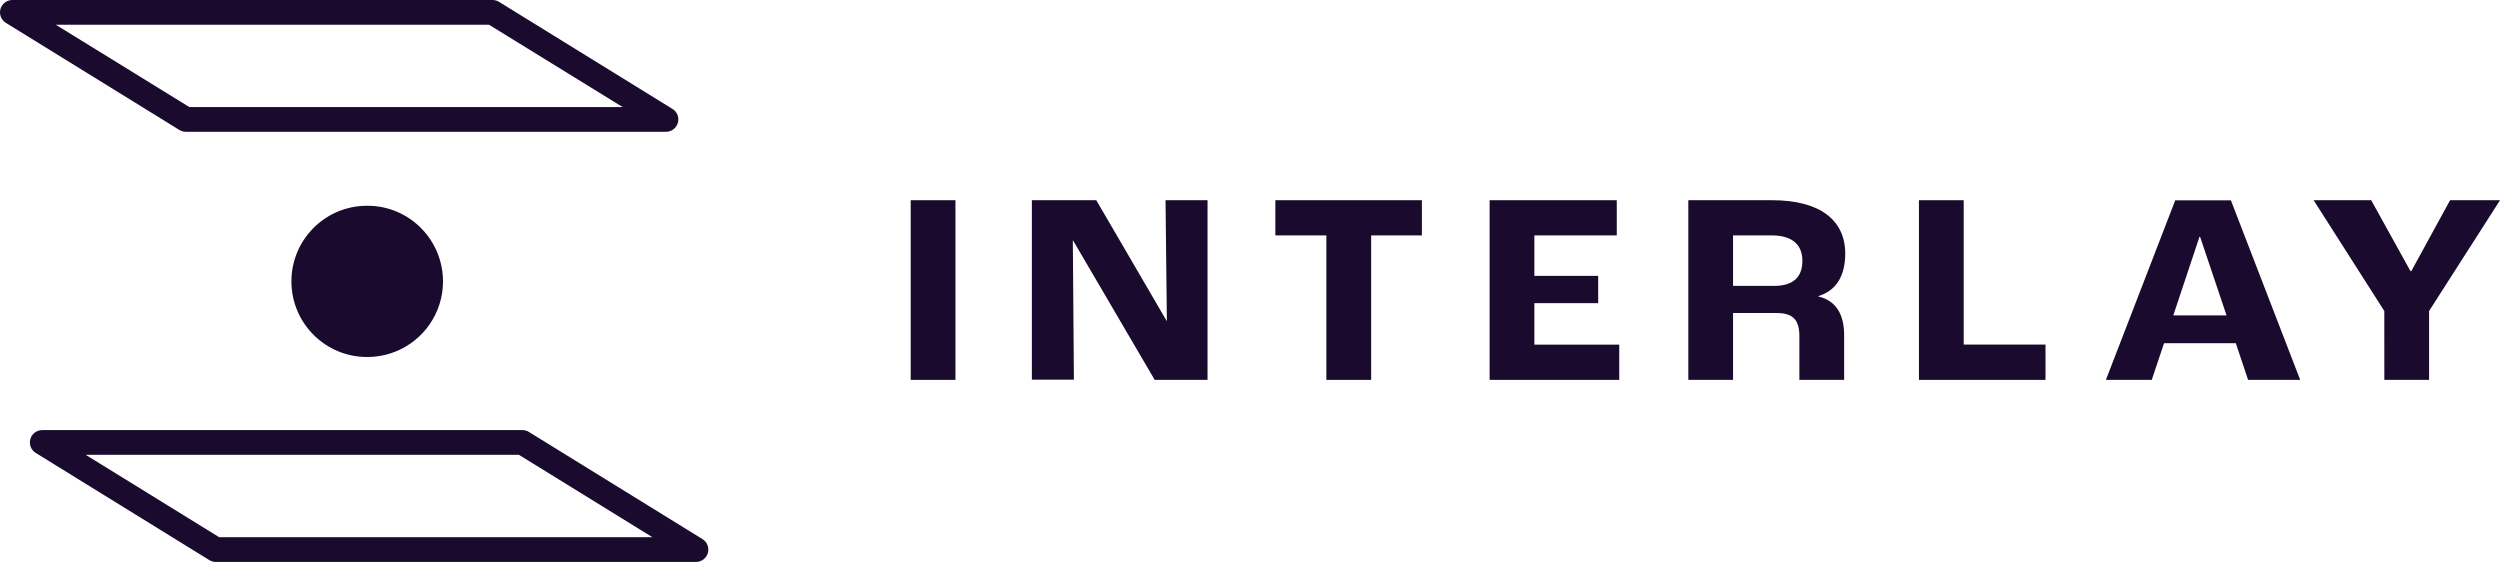
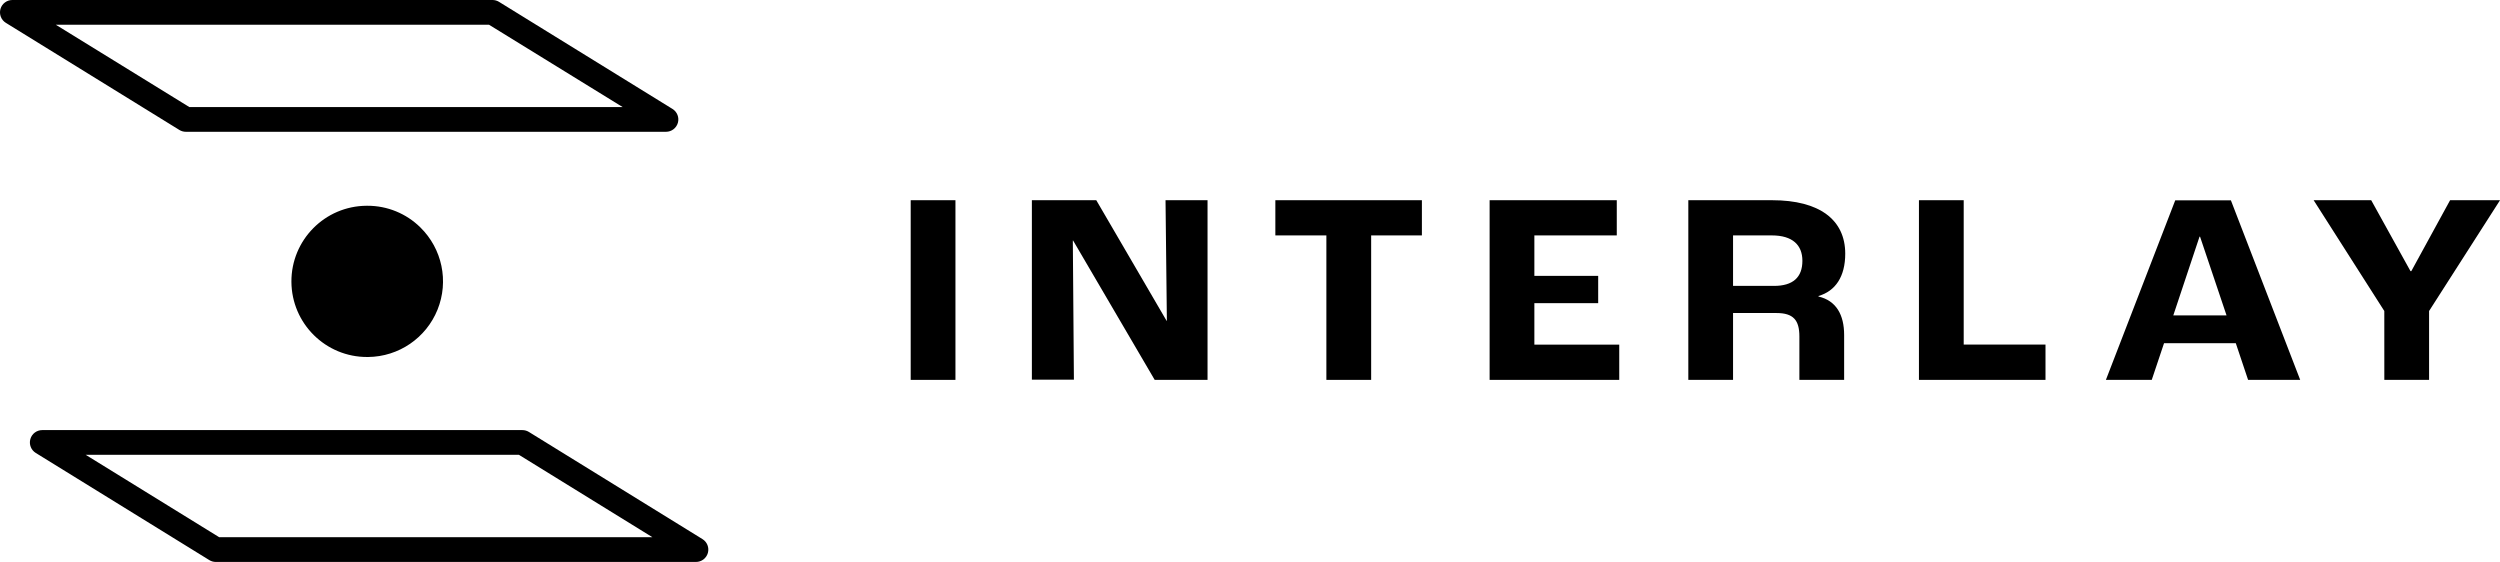
- <svg xmlns="http://www.w3.org/2000/svg" viewBox="0 0 1112.2 249.97">
-   <defs>
-     <style>.interlay-logo-1{fill:#1a0a2d;}</style>
-   </defs>
+ <svg xmlns="http://www.w3.org/2000/svg" viewBox="0 0 1112.2 249.97" fill="currentColor">
  <g id="Layer_2" data-name="Layer 2">
    <g id="Layer_1-2" data-name="Layer 1">
-       <path class="interlay-logo-1" d="M309.59,250H96a5.53,5.53,0,0,1-2.88-.82L15.9,201.5a5.49,5.49,0,0,1,2.88-10.16H232.4a5.56,5.56,0,0,1,2.89.82l77.18,47.65A5.49,5.49,0,0,1,309.59,250ZM97.52,239H290.25l-59.4-36.67H38.11Z" />
-       <path class="interlay-logo-1" d="M296.29,58.63H82.67a5.5,5.5,0,0,1-2.88-.82L2.6,10.16A5.49,5.49,0,0,1,5.49,0H219.11A5.5,5.5,0,0,1,222,.82l77.18,47.65a5.49,5.49,0,0,1-2.88,10.16Zm-212.06-11H277L217.55,11H24.82Z" />
-       <path class="interlay-logo-1" d="M187,101.16a33.4,33.4,0,0,0-23.53-9.62h-.35a33.64,33.64,0,0,0,.33,67.28h.34A33.64,33.64,0,0,0,187,101.16Z" />
-       <path class="interlay-logo-1" d="M405.15,89.07h19.91V169H405.15Z" />
-       <path class="interlay-logo-1" d="M459.06,89.07h28.65L519,142.73h.12l-.6-53.66h18.69V169H513.7L477.4,107h-.12l.48,61.92h-18.7Z" />
-       <path class="interlay-logo-1" d="M590.08,104.73h-22.7V89.07h65.19v15.66H610V169H590.08Z" />
-       <path class="interlay-logo-1" d="M662.7,89.07h56.57v15.66H682.61v18H711v12.14H682.61v18.45h37.76V169H662.7Z" />
-       <path class="interlay-logo-1" d="M751.1,89.07h37.27c21.13,0,32.54,8.74,32.54,23.79,0,10.2-4.37,16.64-11.9,18.82v.24c7.89,1.82,11.41,8.14,11.41,17.12V169H800.51v-19.3c0-7.28-2.67-10.44-10.2-10.44H771V169H751.1Zm38.12,38.12c8.38,0,12.63-3.76,12.63-11.17,0-7-4.37-11.29-13.6-11.29H771v22.46Z" />
-       <path class="interlay-logo-1" d="M853.7,89.07h19.91v64.22H910V169H853.7Z" />
-       <path class="interlay-logo-1" d="M994.66,152.68H962.74L957.27,169h-20.4l30.85-79.88h24.76L1023.31,169h-23.18Zm-4.12-12.38-11.78-35h-.24l-11.66,35Z" />
-       <path class="interlay-logo-1" d="M1060.73,138.36l-31.44-49.29h25.61l17.48,31.56h.36L1090,89.07h22.21l-31.56,49.29V169h-19.91Z" />
+       <path d="M309.59,250H96a5.53,5.53,0,0,1-2.88-.82L15.9,201.5a5.49,5.49,0,0,1,2.88-10.16H232.4a5.56,5.56,0,0,1,2.89.82l77.18,47.65A5.49,5.49,0,0,1,309.59,250ZM97.52,239H290.25l-59.4-36.67H38.11Z" />
+       <path d="M296.29,58.63H82.67a5.5,5.5,0,0,1-2.88-.82L2.6,10.16A5.49,5.49,0,0,1,5.49,0H219.11A5.5,5.5,0,0,1,222,.82l77.18,47.65a5.49,5.49,0,0,1-2.88,10.16Zm-212.06-11H277L217.55,11H24.82Z" />
+       <path d="M187,101.16a33.4,33.4,0,0,0-23.53-9.62h-.35a33.64,33.64,0,0,0,.33,67.28h.34A33.64,33.64,0,0,0,187,101.16Z" />
+       <path d="M405.15,89.07h19.91V169H405.15Z" />
+       <path d="M459.06,89.07h28.65L519,142.73h.12l-.6-53.66h18.69V169H513.7L477.4,107h-.12l.48,61.92h-18.7Z" />
+       <path d="M590.08,104.73h-22.7V89.07h65.19v15.66H610V169H590.08Z" />
+       <path d="M662.7,89.07h56.57v15.66H682.61v18H711v12.14H682.61v18.45h37.76V169H662.7Z" />
+       <path d="M751.1,89.07h37.27c21.13,0,32.54,8.74,32.54,23.79,0,10.2-4.37,16.64-11.9,18.82v.24c7.89,1.82,11.41,8.14,11.41,17.12V169H800.51v-19.3c0-7.28-2.67-10.44-10.2-10.44H771V169H751.1Zm38.12,38.12c8.38,0,12.63-3.76,12.63-11.17,0-7-4.37-11.29-13.6-11.29H771v22.46Z" />
+       <path d="M853.7,89.07h19.91v64.22H910V169H853.7Z" />
+       <path d="M994.66,152.68H962.74L957.27,169h-20.4l30.85-79.88h24.76L1023.31,169h-23.18Zm-4.12-12.38-11.78-35h-.24l-11.66,35Z" />
+       <path d="M1060.73,138.36l-31.44-49.29h25.61l17.48,31.56h.36L1090,89.07h22.21l-31.56,49.29V169h-19.91Z" />
    </g>
  </g>
</svg>
